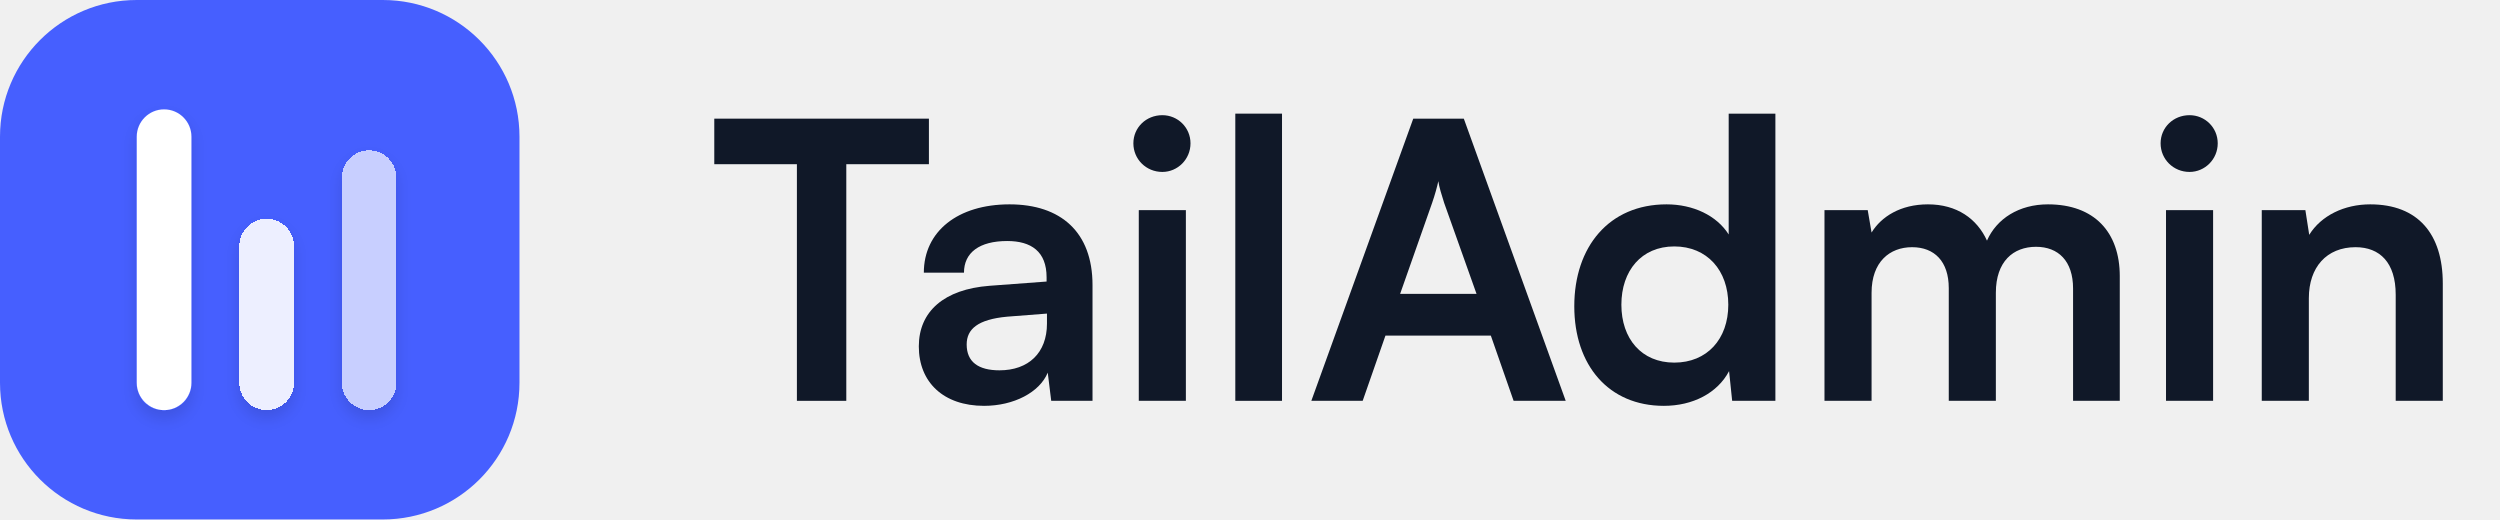
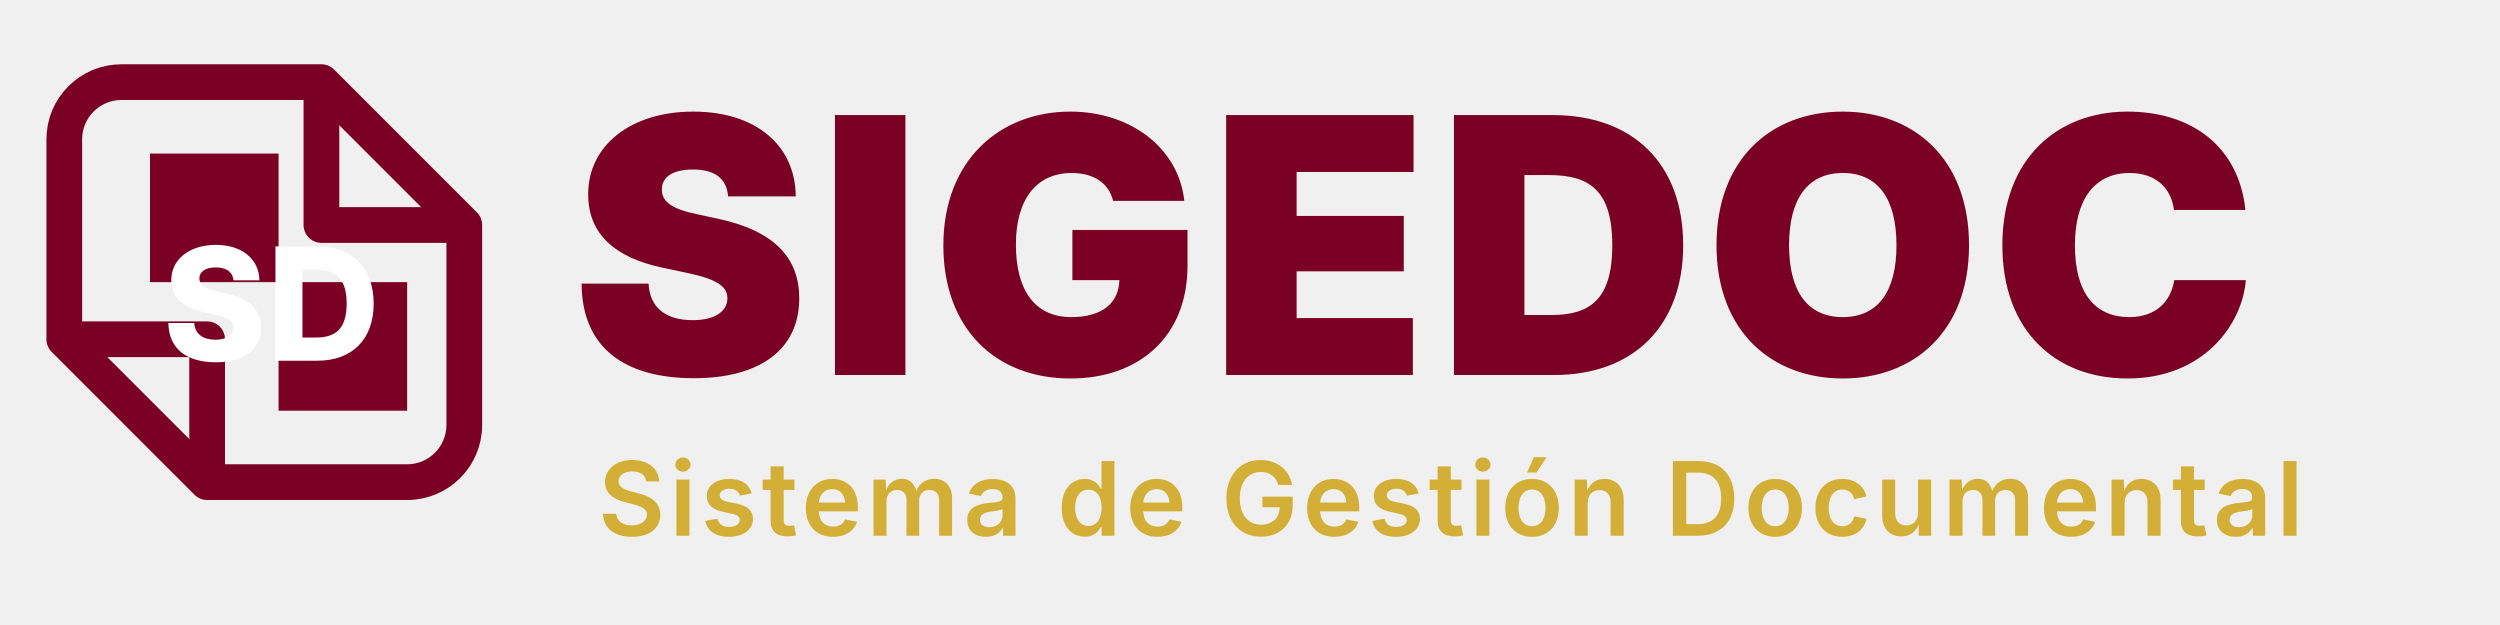
- <svg xmlns="http://www.w3.org/2000/svg" width="154" height="32" viewBox="0 0 154 32" fill="none">
-   <path d="M0 8.421C0 3.77 3.77 0 8.421 0H23.579C28.23 0 32 3.77 32 8.421V23.579C32 28.23 28.23 32 23.579 32H8.421C3.77 32 0 28.23 0 23.579V8.421Z" fill="#465FFF" />
-   <g filter="url(#filter0_d_1624_24907)">
-     <path d="M8.424 8.422C8.424 7.491 9.178 6.737 10.108 6.737V6.737C11.038 6.737 11.792 7.491 11.792 8.422V23.579C11.792 24.51 11.038 25.264 10.108 25.264V25.264C9.178 25.264 8.424 24.51 8.424 23.579V8.422Z" fill="white" />
+ <svg xmlns="http://www.w3.org/2000/svg" width="280" height="70" viewBox="0 0 280 70" fill="none">
+   <g transform="translate(4, 6) scale(1.6)">
+     <path d="M6 2 h14 l10 10 v14 a4 4 0 0 1 -4 4 h-14 l-10 -10 v-14 a4 4 0 0 1 4 -4 z" stroke="#7A0026" stroke-width="2.5" stroke-linejoin="round" fill="none" />
+     <path d="M20 2 v10 h10" stroke="#7A0026" stroke-width="2.5" stroke-linejoin="round" fill="none" />
+     <path d="M12 30 v-10 h-10" stroke="#7A0026" stroke-width="2.5" stroke-linejoin="round" fill="none" />
+     <path d="M8 7 h9 v9 h9 v9 h-9 v-9 h-9 v-9 z" fill="#7A0026" />
+     <text x="16.5" y="21.5" font-family="system-ui, -apple-system, sans-serif" font-weight="800" font-size="11" fill="white" text-anchor="middle">SD</text>
  </g>
-   <g filter="url(#filter1_d_1624_24907)">
-     <path d="M14.742 15.157C14.742 14.227 15.496 13.473 16.426 13.473V13.473C17.357 13.473 18.111 14.227 18.111 15.157V23.578C18.111 24.508 17.357 25.262 16.426 25.262V25.262C15.496 25.262 14.742 24.508 14.742 23.578V15.157Z" fill="white" fill-opacity="0.9" shape-rendering="crispEdges" />
-   </g>
-   <g filter="url(#filter2_d_1624_24907)">
-     <path d="M21.055 10.946C21.055 10.016 21.809 9.262 22.739 9.262V9.262C23.669 9.262 24.423 10.016 24.423 10.946V23.578C24.423 24.508 23.669 25.262 22.739 25.262V25.262C21.809 25.262 21.055 24.508 21.055 23.578V10.946Z" fill="white" fill-opacity="0.7" shape-rendering="crispEdges" />
-   </g>
-   <path d="M44 10.115H49.089V24.691H52.132V10.115H57.221V7.309H44V10.115Z" fill="#101828" />
-   <path d="M60.617 25C62.448 25 64.042 24.168 64.541 22.955L64.755 24.691H67.299V17.558C67.299 14.3 65.349 12.588 62.187 12.588C59.001 12.588 56.908 14.252 56.908 16.797H59.381C59.381 15.56 60.332 14.847 62.044 14.847C63.519 14.847 64.47 15.489 64.47 17.082V17.343L60.95 17.605C58.168 17.819 56.599 19.174 56.599 21.338C56.599 23.549 58.121 25 60.617 25ZM61.569 22.812C60.261 22.812 59.547 22.289 59.547 21.219C59.547 20.268 60.237 19.674 62.044 19.507L64.493 19.317V19.935C64.493 21.742 63.352 22.812 61.569 22.812Z" fill="#101828" />
-   <path d="M71.6 10.591C72.551 10.591 73.335 9.806 73.335 8.831C73.335 7.856 72.551 7.095 71.6 7.095C70.601 7.095 69.816 7.856 69.816 8.831C69.816 9.806 70.601 10.591 71.6 10.591ZM70.149 24.691H73.05V12.944H70.149V24.691Z" fill="#101828" />
-   <path d="M78.972 24.691V7H76.095V24.691H78.972Z" fill="#101828" />
-   <path d="M83.941 24.691L85.344 20.672H91.835L93.238 24.691H96.448L90.171 7.309H87.056L80.778 24.691H83.941ZM88.221 12.493C88.387 12.017 88.53 11.494 88.601 11.161C88.649 11.518 88.815 12.041 88.958 12.493L90.955 18.104H86.247L88.221 12.493Z" fill="#101828" />
-   <path d="M102.493 25C104.276 25 105.798 24.215 106.511 22.86L106.701 24.691H109.364V7H106.487V14.443C105.75 13.277 104.3 12.588 102.659 12.588C99.116 12.588 96.976 15.203 96.976 18.865C96.976 22.503 99.092 25 102.493 25ZM103.135 22.337C101.113 22.337 99.877 20.863 99.877 18.77C99.877 16.678 101.113 15.18 103.135 15.18C105.156 15.18 106.463 16.654 106.463 18.77C106.463 20.886 105.156 22.337 103.135 22.337Z" fill="#101828" />
-   <path d="M115.289 24.691V18.033C115.289 16.131 116.406 15.227 117.785 15.227C119.164 15.227 120.044 16.107 120.044 17.748V24.691H122.945V18.033C122.945 16.107 124.015 15.203 125.418 15.203C126.797 15.203 127.701 16.083 127.701 17.771V24.691H130.578V17.011C130.578 14.3 129.008 12.588 126.155 12.588C124.372 12.588 122.993 13.468 122.398 14.823C121.78 13.468 120.543 12.588 118.76 12.588C117.072 12.588 115.883 13.349 115.289 14.324L115.051 12.944H112.388V24.691H115.289Z" fill="#101828" />
-   <path d="M134.876 10.591C135.827 10.591 136.612 9.806 136.612 8.831C136.612 7.856 135.827 7.095 134.876 7.095C133.877 7.095 133.093 7.856 133.093 8.831C133.093 9.806 133.877 10.591 134.876 10.591ZM133.426 24.691H136.327V12.944H133.426V24.691Z" fill="#101828" />
-   <path d="M142.225 24.691V18.366C142.225 16.464 143.318 15.227 145.102 15.227C146.6 15.227 147.575 16.178 147.575 18.152V24.691H150.476V17.462C150.476 14.419 148.954 12.588 146.005 12.588C144.412 12.588 142.985 13.277 142.248 14.466L142.011 12.944H139.324V24.691H142.225Z" fill="#101828" />
-   <defs>
-     <filter id="filter0_d_1624_24907" x="7.424" y="6.237" width="5.368" height="20.526" filterUnits="userSpaceOnUse" color-interpolation-filters="sRGB">
-       <feFlood flood-opacity="0" result="BackgroundImageFix" />
-       <feColorMatrix in="SourceAlpha" type="matrix" values="0 0 0 0 0 0 0 0 0 0 0 0 0 0 0 0 0 0 127 0" result="hardAlpha" />
-       <feOffset dy="0.5" />
-       <feGaussianBlur stdDeviation="0.5" />
-       <feComposite in2="hardAlpha" operator="out" />
-       <feColorMatrix type="matrix" values="0 0 0 0 0 0 0 0 0 0 0 0 0 0 0 0 0 0 0.12 0" />
-       <feBlend mode="normal" in2="BackgroundImageFix" result="effect1_dropShadow_1624_24907" />
-       <feBlend mode="normal" in="SourceGraphic" in2="effect1_dropShadow_1624_24907" result="shape" />
-     </filter>
-     <filter id="filter1_d_1624_24907" x="13.742" y="12.973" width="5.368" height="13.79" filterUnits="userSpaceOnUse" color-interpolation-filters="sRGB">
-       <feFlood flood-opacity="0" result="BackgroundImageFix" />
-       <feColorMatrix in="SourceAlpha" type="matrix" values="0 0 0 0 0 0 0 0 0 0 0 0 0 0 0 0 0 0 127 0" result="hardAlpha" />
-       <feOffset dy="0.5" />
-       <feGaussianBlur stdDeviation="0.5" />
-       <feComposite in2="hardAlpha" operator="out" />
-       <feColorMatrix type="matrix" values="0 0 0 0 0 0 0 0 0 0 0 0 0 0 0 0 0 0 0.12 0" />
-       <feBlend mode="normal" in2="BackgroundImageFix" result="effect1_dropShadow_1624_24907" />
-       <feBlend mode="normal" in="SourceGraphic" in2="effect1_dropShadow_1624_24907" result="shape" />
-     </filter>
-     <filter id="filter2_d_1624_24907" x="20.055" y="8.762" width="5.368" height="18" filterUnits="userSpaceOnUse" color-interpolation-filters="sRGB">
-       <feFlood flood-opacity="0" result="BackgroundImageFix" />
-       <feColorMatrix in="SourceAlpha" type="matrix" values="0 0 0 0 0 0 0 0 0 0 0 0 0 0 0 0 0 0 127 0" result="hardAlpha" />
-       <feOffset dy="0.5" />
-       <feGaussianBlur stdDeviation="0.5" />
-       <feComposite in2="hardAlpha" operator="out" />
-       <feColorMatrix type="matrix" values="0 0 0 0 0 0 0 0 0 0 0 0 0 0 0 0 0 0 0.12 0" />
-       <feBlend mode="normal" in2="BackgroundImageFix" result="effect1_dropShadow_1624_24907" />
-       <feBlend mode="normal" in="SourceGraphic" in2="effect1_dropShadow_1624_24907" result="shape" />
-     </filter>
-   </defs>
+   <text x="64" y="42" font-family="system-ui, -apple-system, sans-serif" font-weight="900" font-size="40" fill="#7A0026" letter-spacing="1">SIGEDOC</text>
+   <text x="67" y="60" font-family="system-ui, -apple-system, sans-serif" font-weight="600" font-size="11.5" fill="#D4AF37" letter-spacing="0.5">Sistema de Gestión Documental</text>
</svg>
